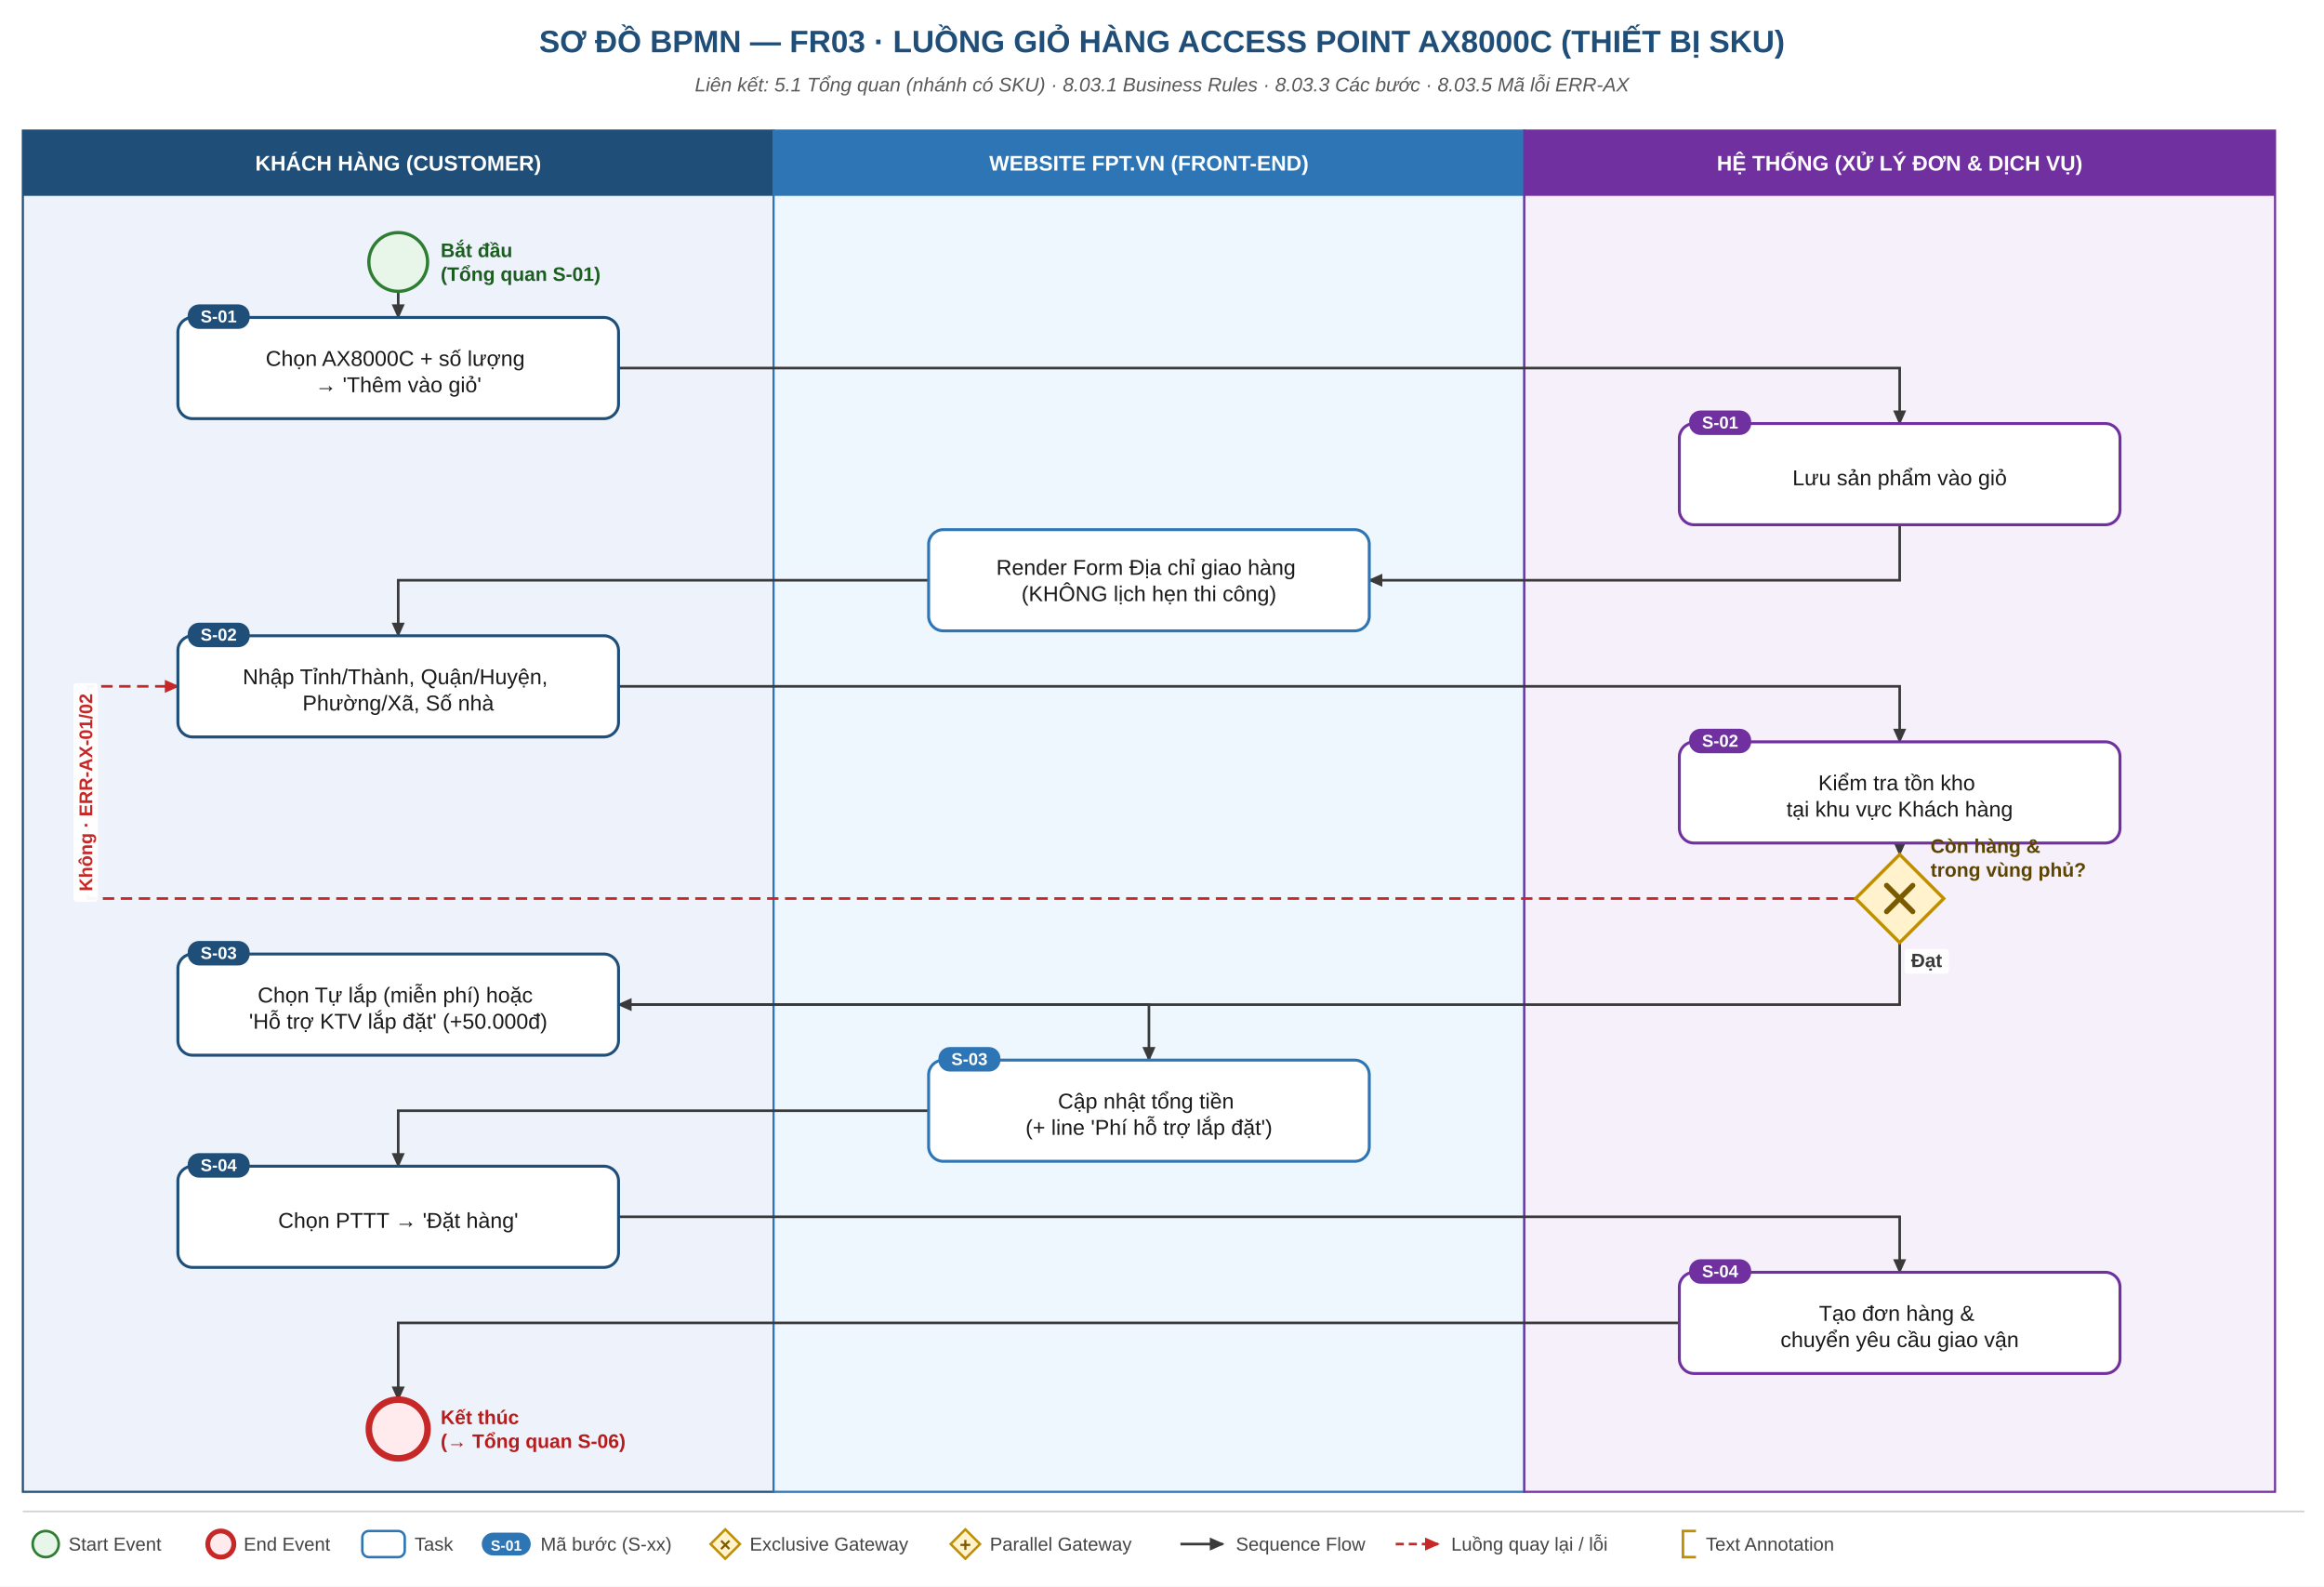
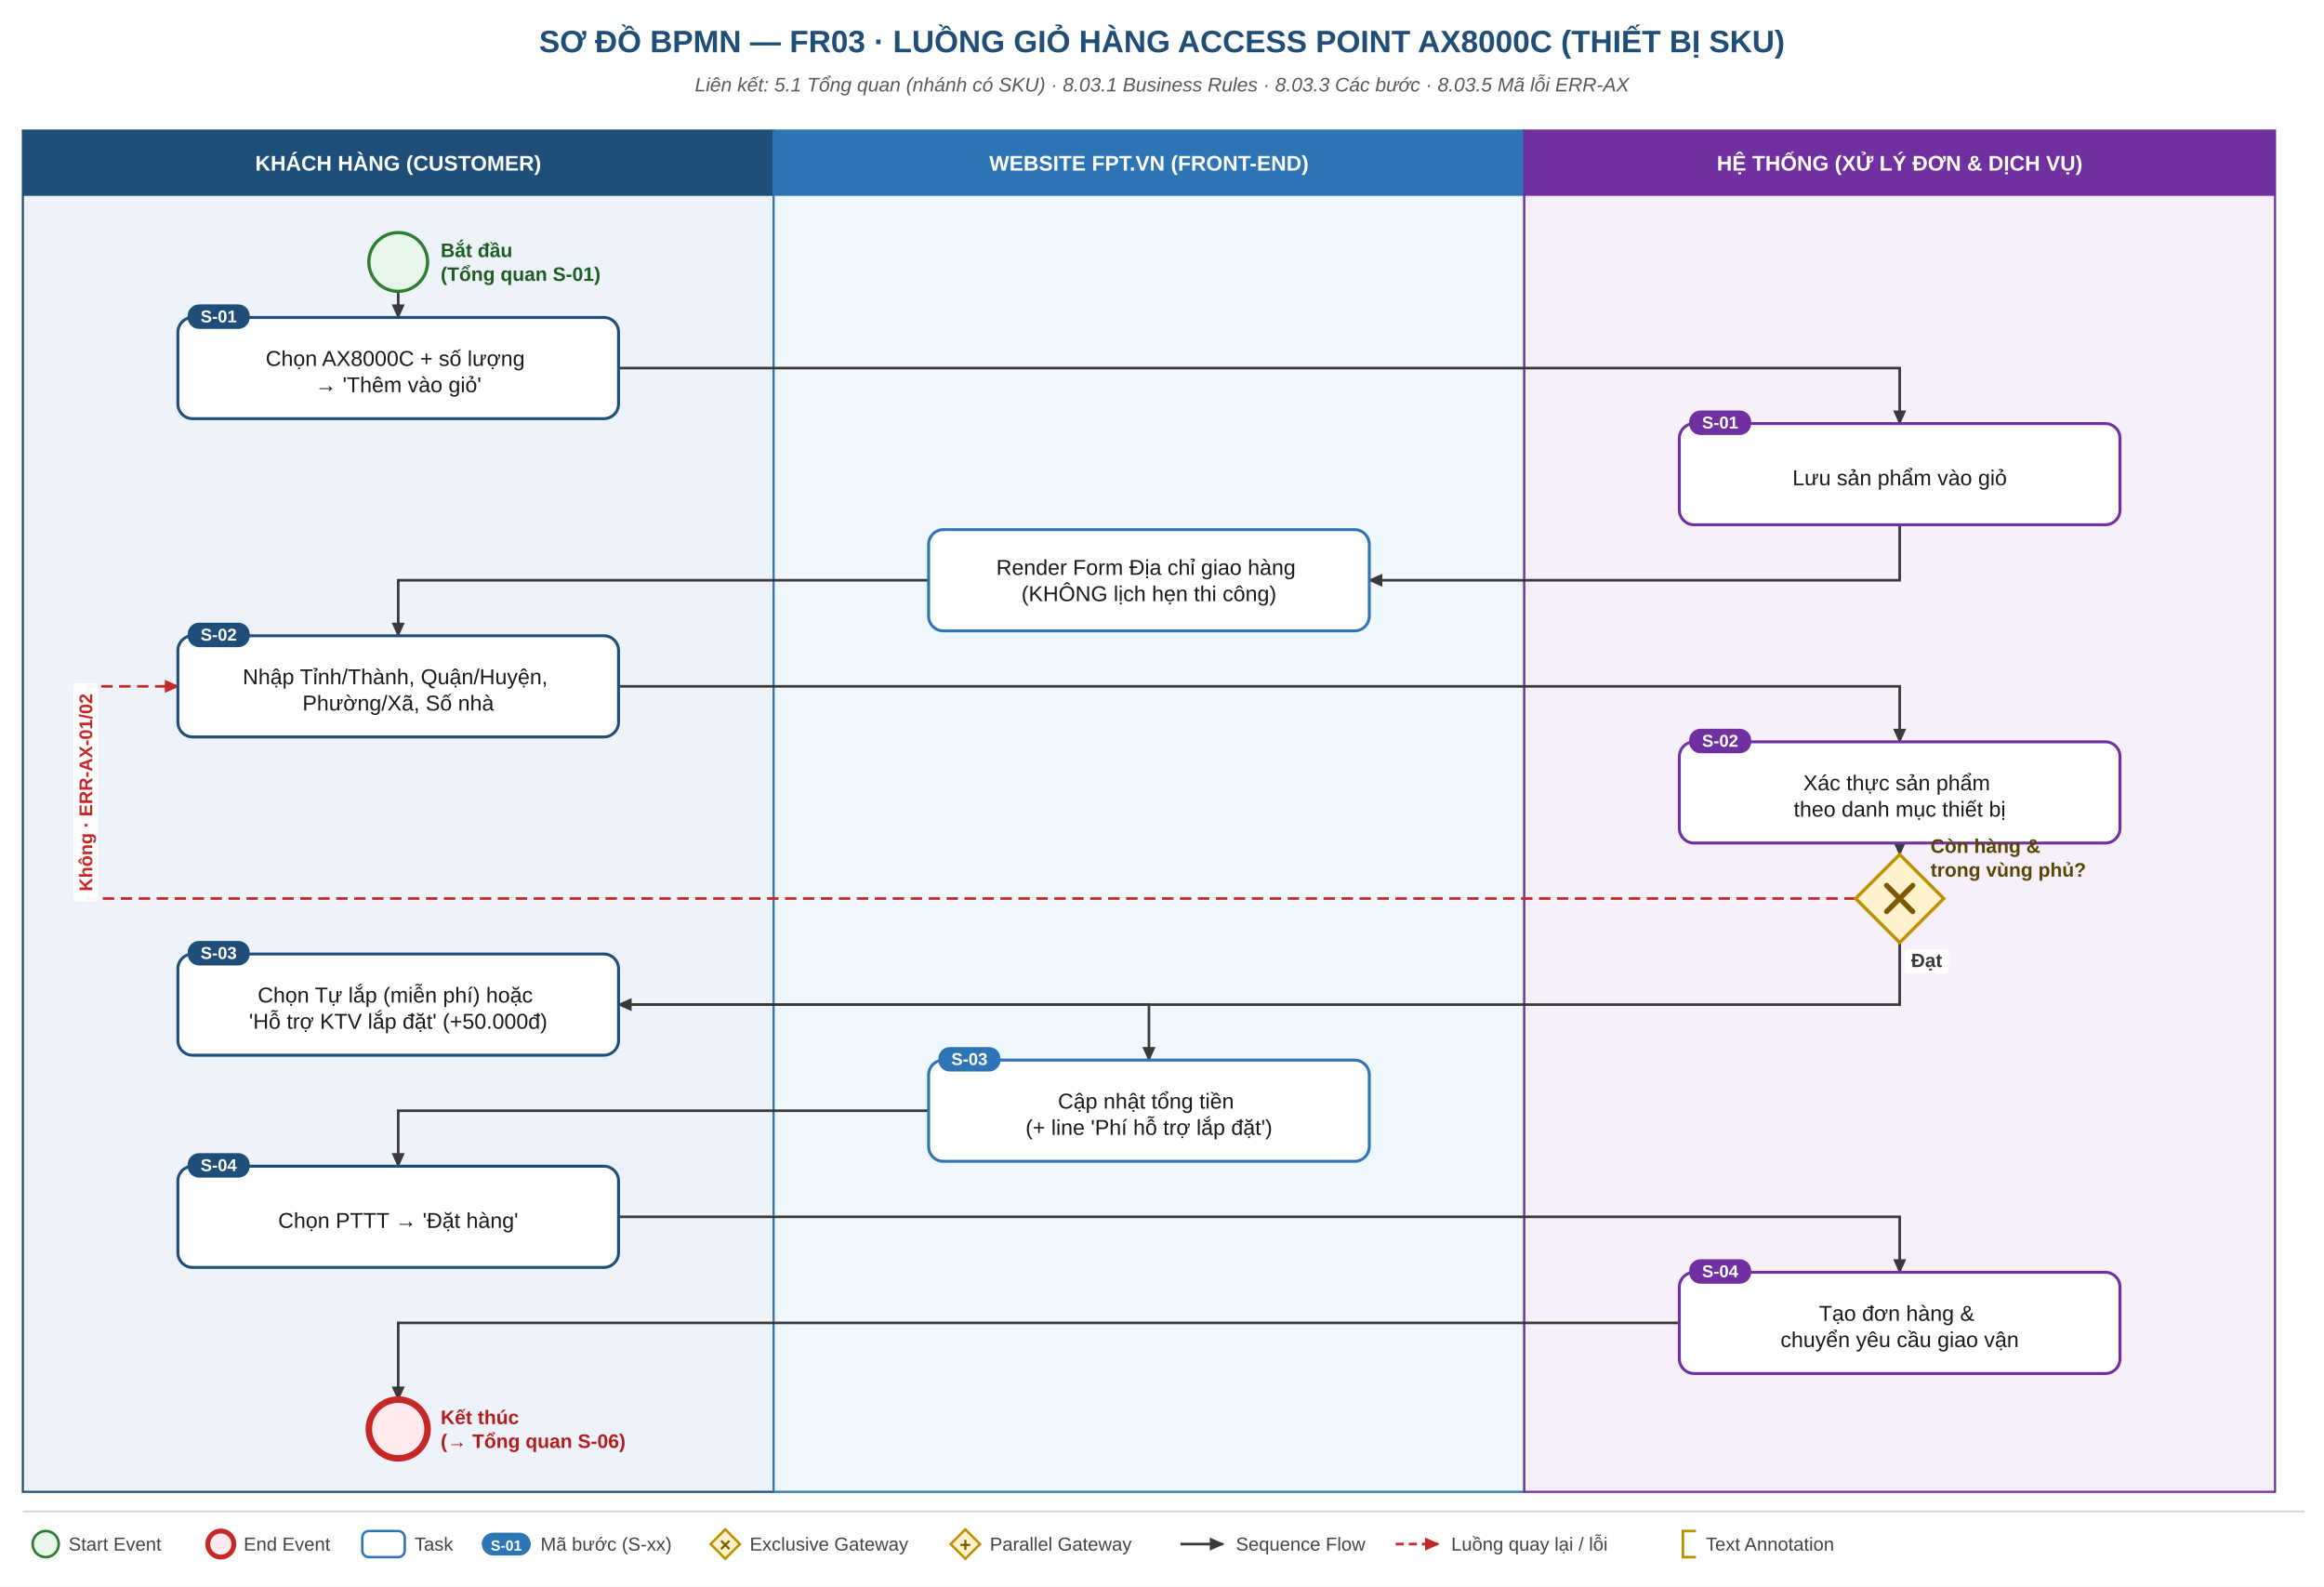
<svg xmlns="http://www.w3.org/2000/svg" width="1424" height="972" viewBox="0 0 1424 972" font-family="Arial, Helvetica, sans-serif">
  <rect width="1424" height="972" fill="#ffffff" />
  <defs>
    <marker id="a" markerWidth="10" markerHeight="10" refX="8" refY="4" orient="auto" markerUnits="userSpaceOnUse">
      <path d="M0,0 L9,4 L0,8 Z" fill="#3a3a3a" />
    </marker>
    <marker id="ar" markerWidth="10" markerHeight="10" refX="8" refY="4" orient="auto" markerUnits="userSpaceOnUse">
      <path d="M0,0 L9,4 L0,8 Z" fill="#c62828" />
    </marker>
  </defs>
  <text x="712.0" y="32" font-size="19" font-weight="bold" fill="#1f4e78" text-anchor="middle">SƠ ĐỒ BPMN — FR03 · LUỒNG GIỎ HÀNG ACCESS POINT AX8000C (THIẾT BỊ SKU)</text>
  <text x="712.0" y="56" font-size="12" fill="#595959" font-style="italic" text-anchor="middle">Liên kết: 5.1 Tổng quan (nhánh có SKU) · 8.03.1 Business Rules · 8.03.3 Các bước · 8.03.5 Mã lỗi ERR-AX</text>
  <rect x="14" y="80" width="460" height="834" fill="#eef3fb" stroke="#1f4e78" stroke-width="1.3" />
  <rect x="14" y="80" width="460" height="40" fill="#1f4e78" />
  <text x="244.0" y="104.5" font-size="13" font-weight="bold" fill="#fff" text-anchor="middle">KHÁCH HÀNG (CUSTOMER)</text>
  <rect x="474" y="80" width="460" height="834" fill="#eef7fd" stroke="#2e75b6" stroke-width="1.3" />
  <rect x="474" y="80" width="460" height="40" fill="#2e75b6" />
  <text x="704.0" y="104.5" font-size="13" font-weight="bold" fill="#fff" text-anchor="middle">WEBSITE FPT.VN (FRONT-END)</text>
  <rect x="934" y="80" width="460" height="834" fill="#f6f0fb" stroke="#7030a0" stroke-width="1.3" />
  <rect x="934" y="80" width="460" height="40" fill="#7030a0" />
  <text x="1164.0" y="104.5" font-size="13" font-weight="bold" fill="#fff" text-anchor="middle">HỆ THỐNG (XỬ LÝ ĐƠN &amp; DỊCH VỤ)</text>
  <path d="M244.0,178.5 L244.0,194.5" fill="none" stroke="#3a3a3a" stroke-width="1.6" marker-end="url(#a)" />
  <path d="M379.0,225.5 L1164.0,225.5 L1164.0,259.5" fill="none" stroke="#3a3a3a" stroke-width="1.6" marker-end="url(#a)" />
  <path d="M1164.0,321.5 L1164.0,355.5 L839.0,355.5" fill="none" stroke="#3a3a3a" stroke-width="1.6" marker-end="url(#a)" />
  <path d="M569.0,355.5 L244.0,355.5 L244.0,389.5" fill="none" stroke="#3a3a3a" stroke-width="1.6" marker-end="url(#a)" />
  <path d="M379.0,420.5 L1164.0,420.5 L1164.0,454.5" fill="none" stroke="#3a3a3a" stroke-width="1.6" marker-end="url(#a)" />
  <path d="M1164.0,516.5 L1164.0,523.5" fill="none" stroke="#3a3a3a" stroke-width="1.6" marker-end="url(#a)" />
  <path d="M1164.0,577.5 L1164.0,615.5 L379.0,615.5" fill="none" stroke="#3a3a3a" stroke-width="1.6" marker-end="url(#a)" />
  <path d="M1137.0,550.5 L54.0,550.5 L54.0,420.5 L109.0,420.5" fill="none" stroke="#c62828" stroke-width="1.6" stroke-dasharray="7,4" marker-end="url(#ar)" />
  <path d="M379.0,615.5 L704.0,615.5 L704.0,649.5" fill="none" stroke="#3a3a3a" stroke-width="1.6" marker-end="url(#a)" />
  <path d="M569.0,680.5 L244.0,680.5 L244.0,714.5" fill="none" stroke="#3a3a3a" stroke-width="1.6" marker-end="url(#a)" />
  <path d="M379.0,745.5 L1164.0,745.5 L1164.0,779.5" fill="none" stroke="#3a3a3a" stroke-width="1.6" marker-end="url(#a)" />
  <path d="M1029.0,810.5 L244.0,810.5 L244.0,857.5" fill="none" stroke="#3a3a3a" stroke-width="1.6" marker-end="url(#a)" />
  <circle cx="244.0" cy="160.5" r="18" fill="#e8f5e9" stroke="#2e7d32" stroke-width="2" />
  <text x="270.0" y="157.5" font-size="12" fill="#1b5e20" font-weight="bold" text-anchor="start">
    <tspan x="270.0" dy="0.0">Bắt đầu</tspan>
    <tspan x="270.0" dy="14.6">(Tổng quan S-01)</tspan>
  </text>
  <rect x="109.0" y="194.5" width="270" height="62" rx="9" fill="#ffffff" stroke="#1f4e78" stroke-width="1.8" />
  <text x="244.0" y="224.2" font-size="13.2" fill="#1a1a1a" font-weight="normal" text-anchor="middle">
    <tspan x="244.0" dy="0.0">Chọn AX8000C + số lượng</tspan>
    <tspan x="244.0" dy="16.1">→ 'Thêm vào giỏ'</tspan>
  </text>
  <rect x="115.0" y="186.5" width="38" height="15" rx="7" fill="#1f4e78" />
  <text x="134.0" y="197.5" font-size="10.5" font-weight="bold" fill="#fff" text-anchor="middle">S-01</text>
  <rect x="1029.0" y="259.5" width="270" height="62" rx="9" fill="#ffffff" stroke="#7030a0" stroke-width="1.8" />
  <text x="1164.0" y="297.3" font-size="13.2" fill="#1a1a1a" font-weight="normal" text-anchor="middle">
    <tspan x="1164.0" dy="0.0">Lưu sản phẩm vào giỏ</tspan>
  </text>
  <rect x="1035.0" y="251.5" width="38" height="15" rx="7" fill="#7030a0" />
  <text x="1054.0" y="262.5" font-size="10.5" font-weight="bold" fill="#fff" text-anchor="middle">S-01</text>
  <rect x="569.0" y="324.5" width="270" height="62" rx="9" fill="#ffffff" stroke="#2e75b6" stroke-width="1.8" />
  <text x="704.0" y="352.2" font-size="13.2" fill="#1a1a1a" font-weight="normal" text-anchor="middle">
    <tspan x="704.0" dy="0.0">Render Form Địa chỉ giao hàng</tspan>
    <tspan x="704.0" dy="16.1">(KHÔNG lịch hẹn thi công)</tspan>
  </text>
  <rect x="109.0" y="389.5" width="270" height="62" rx="9" fill="#ffffff" stroke="#1f4e78" stroke-width="1.8" />
  <text x="244.0" y="419.2" font-size="13.2" fill="#1a1a1a" font-weight="normal" text-anchor="middle">
    <tspan x="244.0" dy="0.0">Nhập Tỉnh/Thành, Quận/Huyện,</tspan>
    <tspan x="244.0" dy="16.1">Phường/Xã, Số nhà</tspan>
  </text>
  <rect x="115.0" y="381.5" width="38" height="15" rx="7" fill="#1f4e78" />
  <text x="134.0" y="392.5" font-size="10.5" font-weight="bold" fill="#fff" text-anchor="middle">S-02</text>
  <rect x="1029.0" y="454.5" width="270" height="62" rx="9" fill="#ffffff" stroke="#7030a0" stroke-width="1.8" />
  <text x="1164.0" y="484.2" font-size="13.2" fill="#1a1a1a" font-weight="normal" text-anchor="middle">
-     <tspan x="1164.0" dy="0.0">Kiểm tra tồn kho</tspan>
-     <tspan x="1164.0" dy="16.1">tại khu vực Khách hàng</tspan>
+     <tspan x="1164.0" dy="0.0">Xác thực sản phẩm</tspan>
+     <tspan x="1164.0" dy="16.1">theo danh mục thiết bị</tspan>
  </text>
  <rect x="1035.0" y="446.5" width="38" height="15" rx="7" fill="#7030a0" />
  <text x="1054.0" y="457.5" font-size="10.5" font-weight="bold" fill="#fff" text-anchor="middle">S-02</text>
  <polygon points="1164.0,523.5 1191.0,550.5 1164.0,577.5 1137.0,550.5" fill="#fff2cc" stroke="#bf8f00" stroke-width="2" />
  <path d="M1156.0,542.5 L1172.0,558.5 M1172.0,542.5 L1156.0,558.5" stroke="#7a5b00" stroke-width="3.2" stroke-linecap="round" />
  <text x="1182.9" y="522.5" font-size="12" fill="#5b4500" font-weight="bold" text-anchor="start">
    <tspan x="1182.9" dy="0.0">Còn hàng &amp;</tspan>
    <tspan x="1182.9" dy="14.6">trong vùng phủ?</tspan>
  </text>
  <rect x="109.0" y="584.5" width="270" height="62" rx="9" fill="#ffffff" stroke="#1f4e78" stroke-width="1.8" />
  <text x="244.0" y="614.2" font-size="13.2" fill="#1a1a1a" font-weight="normal" text-anchor="middle">
    <tspan x="244.0" dy="0.0">Chọn Tự lắp (miễn phí) hoặc</tspan>
    <tspan x="244.0" dy="16.1">'Hỗ trợ KTV lắp đặt' (+50.000đ)</tspan>
  </text>
  <rect x="115.0" y="576.5" width="38" height="15" rx="7" fill="#1f4e78" />
  <text x="134.0" y="587.5" font-size="10.5" font-weight="bold" fill="#fff" text-anchor="middle">S-03</text>
  <rect x="569.0" y="649.5" width="270" height="62" rx="9" fill="#ffffff" stroke="#2e75b6" stroke-width="1.8" />
  <text x="704.0" y="679.2" font-size="13.2" fill="#1a1a1a" font-weight="normal" text-anchor="middle">
    <tspan x="704.0" dy="0.0">Cập nhật tổng tiền</tspan>
    <tspan x="704.0" dy="16.1">(+ line 'Phí hỗ trợ lắp đặt')</tspan>
  </text>
  <rect x="575.0" y="641.5" width="38" height="15" rx="7" fill="#2e75b6" />
  <text x="594.0" y="652.5" font-size="10.5" font-weight="bold" fill="#fff" text-anchor="middle">S-03</text>
  <rect x="109.0" y="714.5" width="270" height="62" rx="9" fill="#ffffff" stroke="#1f4e78" stroke-width="1.8" />
  <text x="244.0" y="752.3" font-size="13.2" fill="#1a1a1a" font-weight="normal" text-anchor="middle">
    <tspan x="244.0" dy="0.0">Chọn PTTT → 'Đặt hàng'</tspan>
  </text>
  <rect x="115.0" y="706.5" width="38" height="15" rx="7" fill="#1f4e78" />
  <text x="134.0" y="717.5" font-size="10.5" font-weight="bold" fill="#fff" text-anchor="middle">S-04</text>
  <rect x="1029.0" y="779.5" width="270" height="62" rx="9" fill="#ffffff" stroke="#7030a0" stroke-width="1.8" />
  <text x="1164.0" y="809.2" font-size="13.2" fill="#1a1a1a" font-weight="normal" text-anchor="middle">
    <tspan x="1164.0" dy="0.0">Tạo đơn hàng &amp;</tspan>
    <tspan x="1164.0" dy="16.1">chuyển yêu cầu giao vận</tspan>
  </text>
  <rect x="1035.0" y="771.5" width="38" height="15" rx="7" fill="#7030a0" />
  <text x="1054.0" y="782.5" font-size="10.5" font-weight="bold" fill="#fff" text-anchor="middle">S-04</text>
  <circle cx="244.0" cy="875.5" r="18" fill="#ffebee" stroke="#c62828" stroke-width="4" />
  <text x="270.0" y="872.5" font-size="12" fill="#b71c1c" font-weight="bold" text-anchor="start">
    <tspan x="270.0" dy="0.0">Kết thúc</tspan>
    <tspan x="270.0" dy="14.6">(→ Tổng quan S-06)</tspan>
  </text>
  <rect x="1167.0" y="581.5" width="27.2" height="15" fill="#ffffff" opacity="0.95" rx="2" />
  <text x="1171.0" y="592.5" font-size="11.8" font-weight="bold" fill="#3a3a3a" text-anchor="start">Đạt</text>
  <g transform="rotate(-90 54.0 485.5)">
    <rect x="-13.0" y="476.5" width="134.0" height="15" fill="#fff" opacity="0.95" rx="2" />
    <text x="54.0" y="488.0" font-size="11.3" font-weight="bold" fill="#c62828" text-anchor="middle">Không · ERR-AX-01/02</text>
  </g>
  <line x1="14" y1="926.0" x2="1412" y2="926.0" stroke="#d0d0d0" />
  <circle cx="28" cy="946.0" r="8" fill="#e8f5e9" stroke="#2e7d32" stroke-width="1.6" />
  <text x="42" y="950.0" font-size="11.5" fill="#444">Start Event</text>
  <circle cx="135.3" cy="946.0" r="8" fill="#ffebee" stroke="#c62828" stroke-width="3" />
  <text x="149.3" y="950.0" font-size="11.5" fill="#444">End Event</text>
  <rect x="222.0" y="938.0" width="26" height="16" rx="4" fill="#fff" stroke="#2e75b6" stroke-width="1.5" />
  <text x="254.0" y="950.0" font-size="11.5" fill="#444">Task</text>
  <rect x="295.2" y="939.0" width="30" height="14" rx="7" fill="#2e75b6" />
  <text x="310.2" y="950.0" font-size="9" font-weight="bold" fill="#fff" text-anchor="middle">S-01</text>
  <text x="331.2" y="950.0" font-size="11.5" fill="#444">Mã bước (S-xx)</text>
  <polygon points="444.4,937.0 453.4,946.0 444.4,955.0 435.4,946.0" fill="#fff2cc" stroke="#bf8f00" stroke-width="1.5" />
  <text x="444.4" y="950.5" font-size="12" font-weight="bold" fill="#7a5b00" text-anchor="middle">×</text>
  <text x="459.4" y="950.0" font-size="11.5" fill="#444">Exclusive Gateway</text>
  <polygon points="591.5,937.0 600.5,946.0 591.5,955.0 582.5,946.0" fill="#fff2cc" stroke="#bf8f00" stroke-width="1.5" />
  <text x="591.5" y="950.5" font-size="12" font-weight="bold" fill="#7a5b00" text-anchor="middle">+</text>
  <text x="606.5" y="950.0" font-size="11.5" fill="#444">Parallel Gateway</text>
  <path d="M723.3,946.0 L749.3,946.0" stroke="#3a3a3a" stroke-width="1.6" marker-end="url(#a)" />
  <text x="757.3" y="950.0" font-size="11.5" fill="#444">Sequence Flow</text>
  <path d="M855.2,946.0 L881.2,946.0" stroke="#c62828" stroke-width="1.6" stroke-dasharray="5,3" marker-end="url(#ar)" />
  <text x="889.2" y="950.0" font-size="11.5" fill="#444">Luồng quay lại / lỗi</text>
  <path d="M1039.2,938.0 L1031.2,938.0 L1031.2,954.0 L1039.2,954.0" fill="none" stroke="#bf8f00" stroke-width="1.6" />
  <text x="1045.2" y="950.0" font-size="11.5" fill="#444">Text Annotation</text>
</svg>
